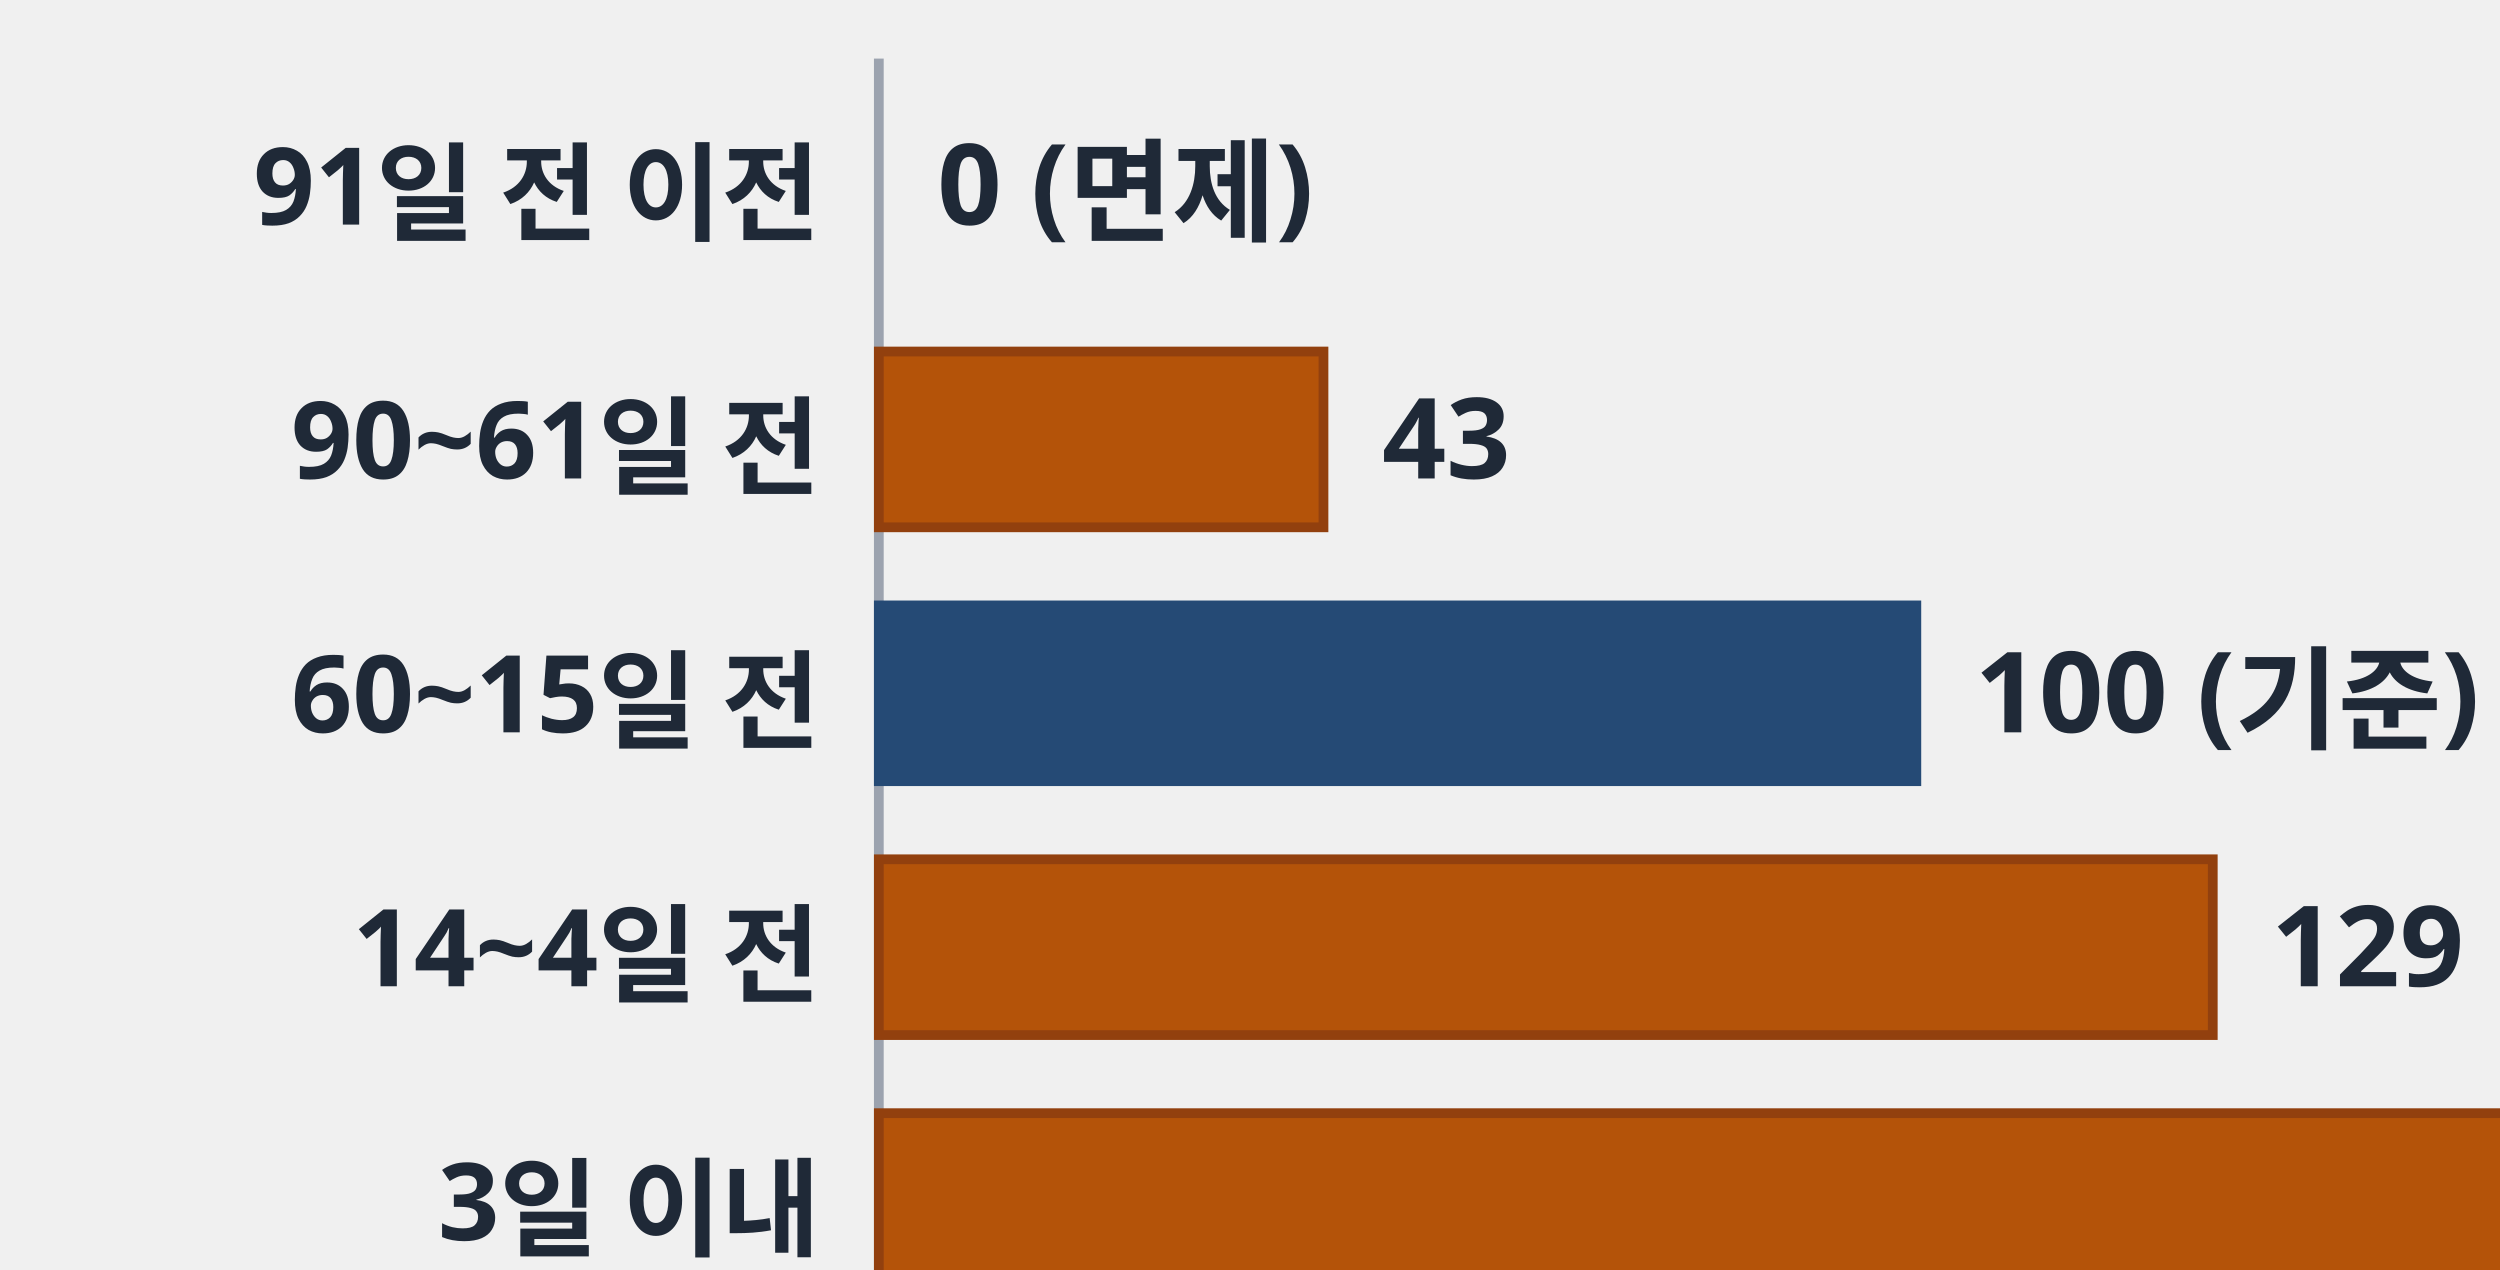
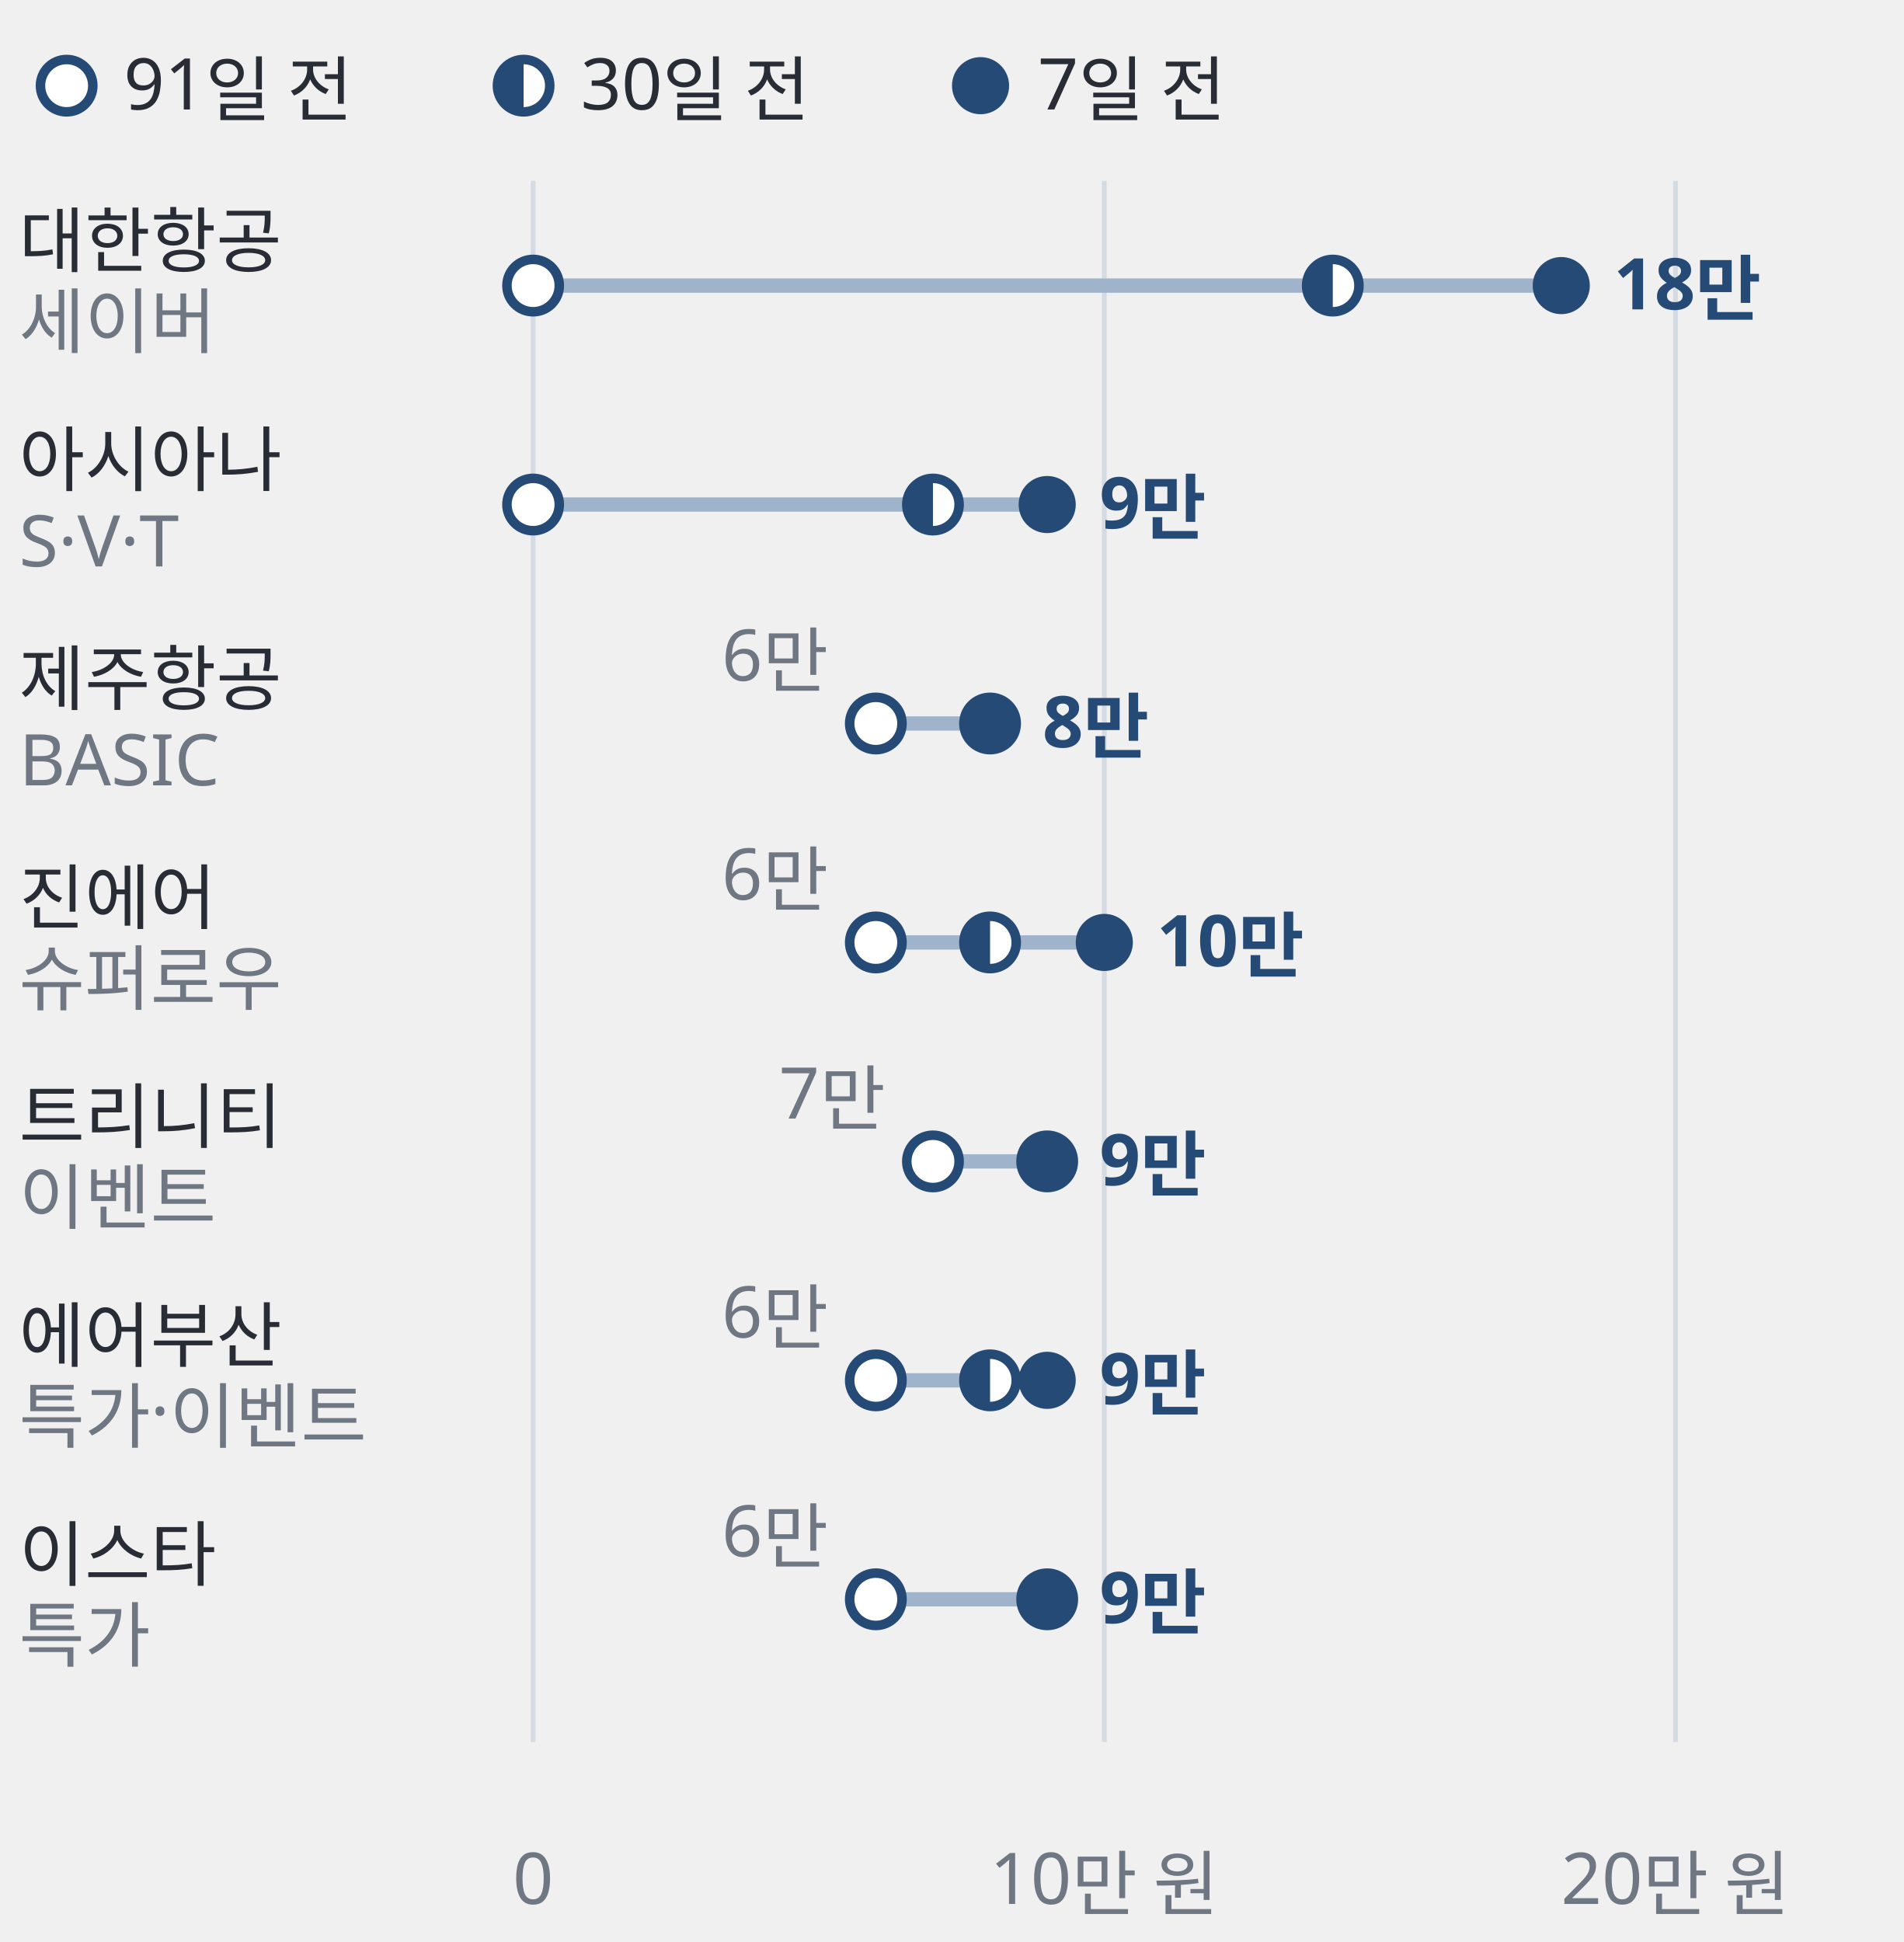
- <svg xmlns="http://www.w3.org/2000/svg" viewbox="0 0 320 140" role="img" aria-label="국제선 취소 시점별 위약금 지수" style="width:100%;height:auto;max-width:26rem" class="mx-auto block" font-family="Pretendard, 'Noto Sans KR', sans-serif">
-   <line x1="90" x2="90" y1="6" y2="136" stroke="#9ca3af" stroke-width="1" />
-   <g>
-     <text x="84" y="23" text-anchor="end" font-size="11" font-weight="700" fill="#1f2937">91일 전 이전</text>
-     <text x="96" y="23" font-size="11.5" font-weight="700" fill="#1f2937">0 (면제)</text>
-   </g>
-   <g>
-     <text x="84" y="49" text-anchor="end" font-size="11" font-weight="700" fill="#1f2937">90~61일 전</text>
-     <rect x="90" y="36" width="45.536" height="18" fill="#b45309" stroke="#92400e" stroke-width="1" />
-     <text x="141.536" y="49" font-size="11.5" font-weight="700" fill="#1f2937">43</text>
-   </g>
-   <g>
-     <text x="84" y="75" text-anchor="end" font-size="11" font-weight="700" fill="#1f2937">60~15일 전</text>
-     <rect x="90" y="62" width="106.25" height="18" fill="#254a75" stroke="#254a75" stroke-width="1" />
-     <text x="202.25" y="75" font-size="11.5" font-weight="700" fill="#1f2937">100 (기준)</text>
-   </g>
-   <g>
-     <text x="84" y="101" text-anchor="end" font-size="11" font-weight="700" fill="#1f2937">14~4일 전</text>
-     <rect x="90" y="88" width="136.607" height="18" fill="#b45309" stroke="#92400e" stroke-width="1" />
-     <text x="232.607" y="101" font-size="11.5" font-weight="700" fill="#1f2937">129</text>
-   </g>
-   <g>
-     <text x="84" y="127" text-anchor="end" font-size="11" font-weight="700" fill="#1f2937">3일 이내</text>
-     <rect x="90" y="114" width="166.964" height="18" fill="#b45309" stroke="#92400e" stroke-width="1" />
-     <text x="262.964" y="127" font-size="11.5" font-weight="700" fill="#1f2937">157</text>
-   </g>
+ <svg xmlns="http://www.w3.org/2000/svg" viewBox="0 0 400 408" role="img" aria-label="항공사 7곳 가장 싼 운임 취소 수수료, 91·30·7일 전" font-family="Pretendard, 'Noto Sans KR', sans-serif">
+   <circle cx="14" cy="18" r="5.5" fill="#ffffff" stroke="#254a75" stroke-width="2" />
+   <text x="26" y="23" font-size="15" text-anchor="start" fill="#282d35">91일 전</text>
+   <circle cx="110" cy="18" r="5.5" fill="#ffffff" stroke="#254a75" stroke-width="2" />
+   <path d="M110 12.5A5.5 5.5 0 0 0 110 23.5Z" fill="#254a75" />
+   <text x="122" y="23" font-size="15" text-anchor="start" fill="#282d35">30일 전</text>
+   <circle cx="206" cy="18" r="6" fill="#254a75" />
+   <text x="218" y="23" font-size="15" text-anchor="start" fill="#282d35">7일 전</text>
+   <line x1="112" y1="38" x2="112" y2="366" stroke="#d5dbe3" stroke-width="1" />
+   <text x="112" y="400" font-size="15" text-anchor="middle" fill="#6f7783">0</text>
+   <line x1="232" y1="38" x2="232" y2="366" stroke="#d5dbe3" stroke-width="1" />
+   <text x="232" y="400" font-size="15" text-anchor="middle" fill="#6f7783">10만 원</text>
+   <line x1="352" y1="38" x2="352" y2="366" stroke="#d5dbe3" stroke-width="1" />
+   <text x="352" y="400" font-size="15" text-anchor="middle" fill="#6f7783">20만 원</text>
+   <text x="4" y="56" font-size="15" text-anchor="start" fill="#282d35">대한항공</text>
+   <text x="4" y="73" font-size="15" text-anchor="start" fill="#6f7783">세이버</text>
+   <line x1="112" y1="60" x2="328" y2="60" stroke="#9fb3cb" stroke-width="3" />
+   <circle cx="112" cy="60" r="5.5" fill="#ffffff" stroke="#254a75" stroke-width="2" />
+   <circle cx="280" cy="60" r="5.5" fill="#ffffff" stroke="#254a75" stroke-width="2" />
+   <path d="M280 54.5A5.5 5.5 0 0 0 280 65.5Z" fill="#254a75" />
+   <circle cx="328" cy="60" r="6" fill="#254a75" />
+   <text x="339" y="65" font-size="15" text-anchor="start" fill="#254a75" font-weight="700">18만</text>
+   <text x="4" y="102" font-size="15" text-anchor="start" fill="#282d35">아시아나</text>
+   <text x="4" y="119" font-size="15" text-anchor="start" fill="#6f7783">S·V·T</text>
+   <line x1="112" y1="106" x2="220" y2="106" stroke="#9fb3cb" stroke-width="3" />
+   <circle cx="112" cy="106" r="5.5" fill="#ffffff" stroke="#254a75" stroke-width="2" />
+   <circle cx="196" cy="106" r="5.5" fill="#ffffff" stroke="#254a75" stroke-width="2" />
+   <path d="M196 100.5A5.5 5.5 0 0 0 196 111.5Z" fill="#254a75" />
+   <circle cx="220" cy="106" r="6" fill="#254a75" />
+   <text x="231" y="111" font-size="15" text-anchor="start" fill="#254a75" font-weight="700">9만</text>
+   <text x="4" y="148" font-size="15" text-anchor="start" fill="#282d35">제주항공</text>
+   <text x="4" y="165" font-size="15" text-anchor="start" fill="#6f7783">BASIC</text>
+   <line x1="184" y1="152" x2="208" y2="152" stroke="#9fb3cb" stroke-width="3" />
+   <circle cx="184" cy="152" r="5.5" fill="#ffffff" stroke="#254a75" stroke-width="2" />
+   <circle cx="208" cy="152" r="5.5" fill="#ffffff" stroke="#254a75" stroke-width="2" />
+   <path d="M208 146.5A5.5 5.5 0 0 0 208 157.5Z" fill="#254a75" />
+   <circle cx="208" cy="152" r="6" fill="#254a75" />
+   <text x="174" y="143" font-size="15" text-anchor="end" fill="#6f7783">6만</text>
+   <text x="219" y="157" font-size="15" text-anchor="start" fill="#254a75" font-weight="700">8만</text>
+   <text x="4" y="194" font-size="15" text-anchor="start" fill="#282d35">진에어</text>
+   <text x="4" y="211" font-size="15" text-anchor="start" fill="#6f7783">슈퍼로우</text>
+   <line x1="184" y1="198" x2="232" y2="198" stroke="#9fb3cb" stroke-width="3" />
+   <circle cx="184" cy="198" r="5.5" fill="#ffffff" stroke="#254a75" stroke-width="2" />
+   <circle cx="208" cy="198" r="5.5" fill="#ffffff" stroke="#254a75" stroke-width="2" />
+   <path d="M208 192.5A5.5 5.5 0 0 0 208 203.5Z" fill="#254a75" />
+   <circle cx="232" cy="198" r="6" fill="#254a75" />
+   <text x="174" y="189" font-size="15" text-anchor="end" fill="#6f7783">6만</text>
+   <text x="243" y="203" font-size="15" text-anchor="start" fill="#254a75" font-weight="700">10만</text>
+   <text x="4" y="240" font-size="15" text-anchor="start" fill="#282d35">트리니티</text>
+   <text x="4" y="257" font-size="15" text-anchor="start" fill="#6f7783">이벤트</text>
+   <line x1="196" y1="244" x2="220" y2="244" stroke="#9fb3cb" stroke-width="3" />
+   <circle cx="196" cy="244" r="5.5" fill="#ffffff" stroke="#254a75" stroke-width="2" />
+   <circle cx="220" cy="244" r="5.5" fill="#ffffff" stroke="#254a75" stroke-width="2" />
+   <path d="M220 238.5A5.5 5.5 0 0 0 220 249.5Z" fill="#254a75" />
+   <circle cx="220" cy="244" r="6" fill="#254a75" />
+   <text x="186" y="235" font-size="15" text-anchor="end" fill="#6f7783">7만</text>
+   <text x="231" y="249" font-size="15" text-anchor="start" fill="#254a75" font-weight="700">9만</text>
+   <text x="4" y="286" font-size="15" text-anchor="start" fill="#282d35">에어부산</text>
+   <text x="4" y="303" font-size="15" text-anchor="start" fill="#6f7783">특가·이벤트</text>
+   <line x1="184" y1="290" x2="220" y2="290" stroke="#9fb3cb" stroke-width="3" />
+   <circle cx="184" cy="290" r="5.5" fill="#ffffff" stroke="#254a75" stroke-width="2" />
+   <circle cx="208" cy="290" r="5.5" fill="#ffffff" stroke="#254a75" stroke-width="2" />
+   <path d="M208 284.5A5.5 5.5 0 0 0 208 295.5Z" fill="#254a75" />
+   <circle cx="220" cy="290" r="6" fill="#254a75" />
+   <text x="174" y="281" font-size="15" text-anchor="end" fill="#6f7783">6만</text>
+   <text x="231" y="295" font-size="15" text-anchor="start" fill="#254a75" font-weight="700">9만</text>
+   <text x="4" y="332" font-size="15" text-anchor="start" fill="#282d35">이스타</text>
+   <text x="4" y="349" font-size="15" text-anchor="start" fill="#6f7783">특가</text>
+   <line x1="184" y1="336" x2="220" y2="336" stroke="#9fb3cb" stroke-width="3" />
+   <circle cx="184" cy="336" r="5.5" fill="#ffffff" stroke="#254a75" stroke-width="2" />
+   <circle cx="220" cy="336" r="5.5" fill="#ffffff" stroke="#254a75" stroke-width="2" />
+   <path d="M220 330.5A5.5 5.5 0 0 0 220 341.5Z" fill="#254a75" />
+   <circle cx="220" cy="336" r="6" fill="#254a75" />
+   <text x="174" y="327" font-size="15" text-anchor="end" fill="#6f7783">6만</text>
+   <text x="231" y="341" font-size="15" text-anchor="start" fill="#254a75" font-weight="700">9만</text>
</svg>
